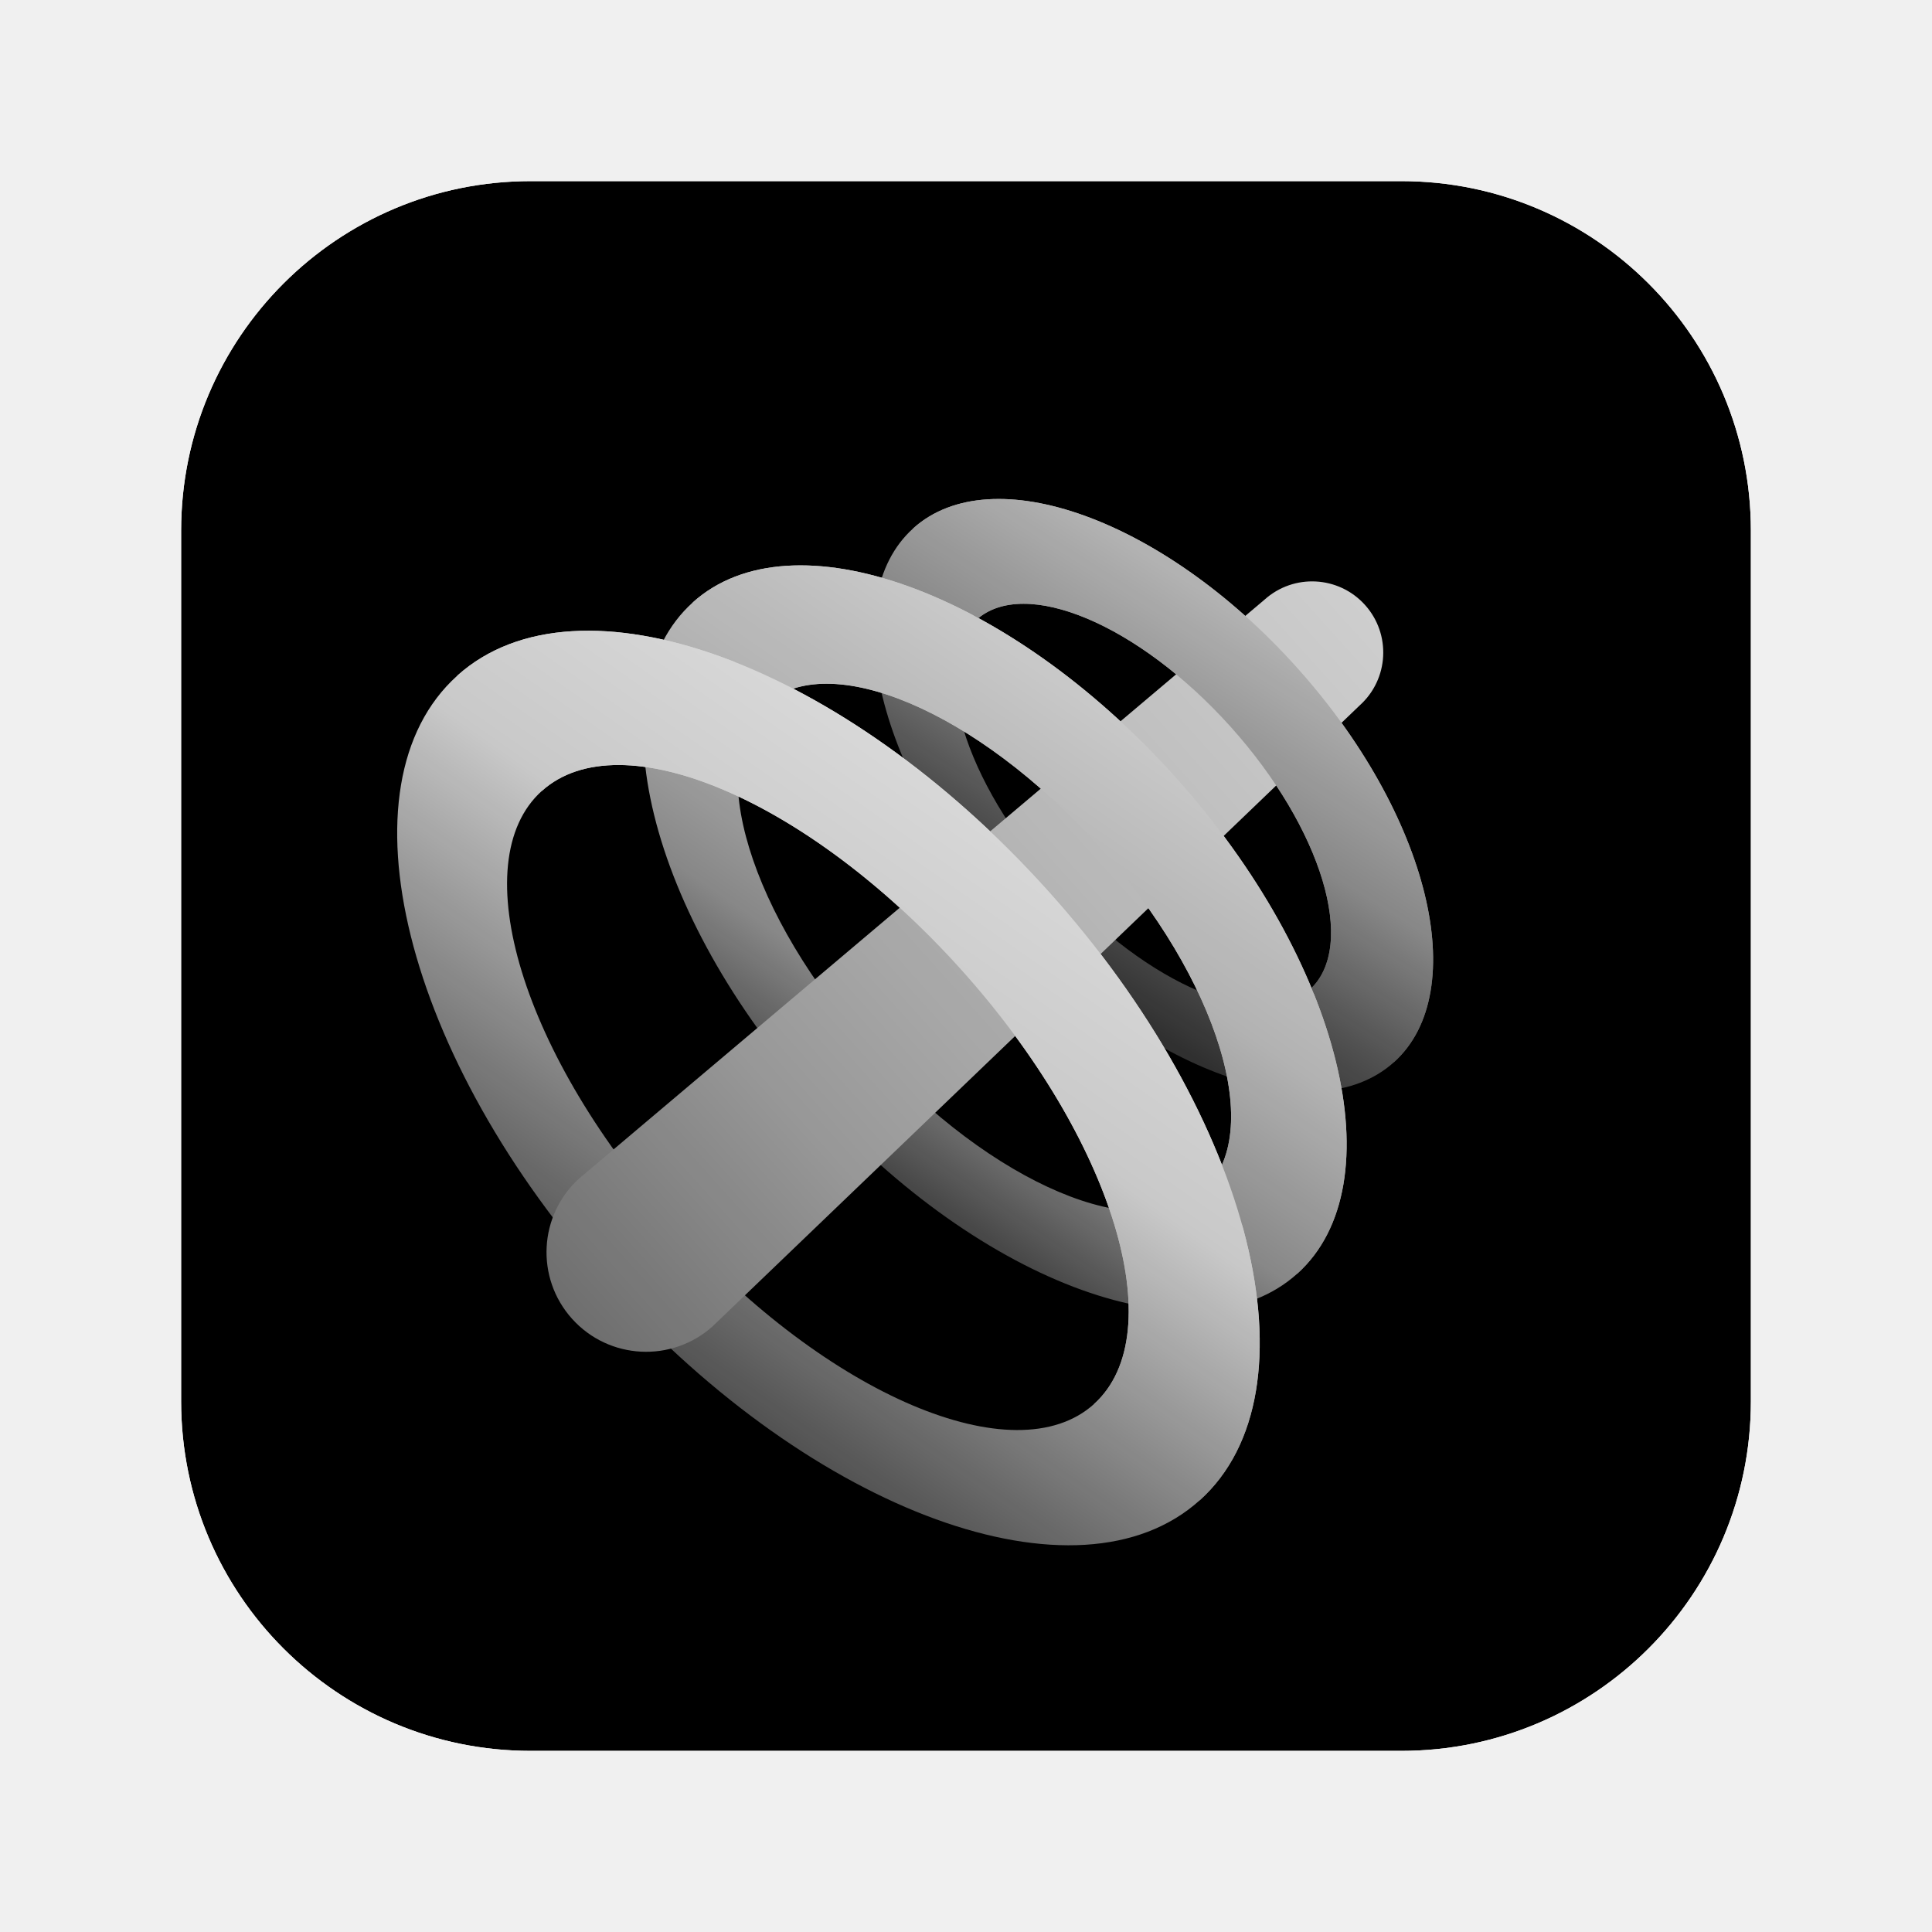
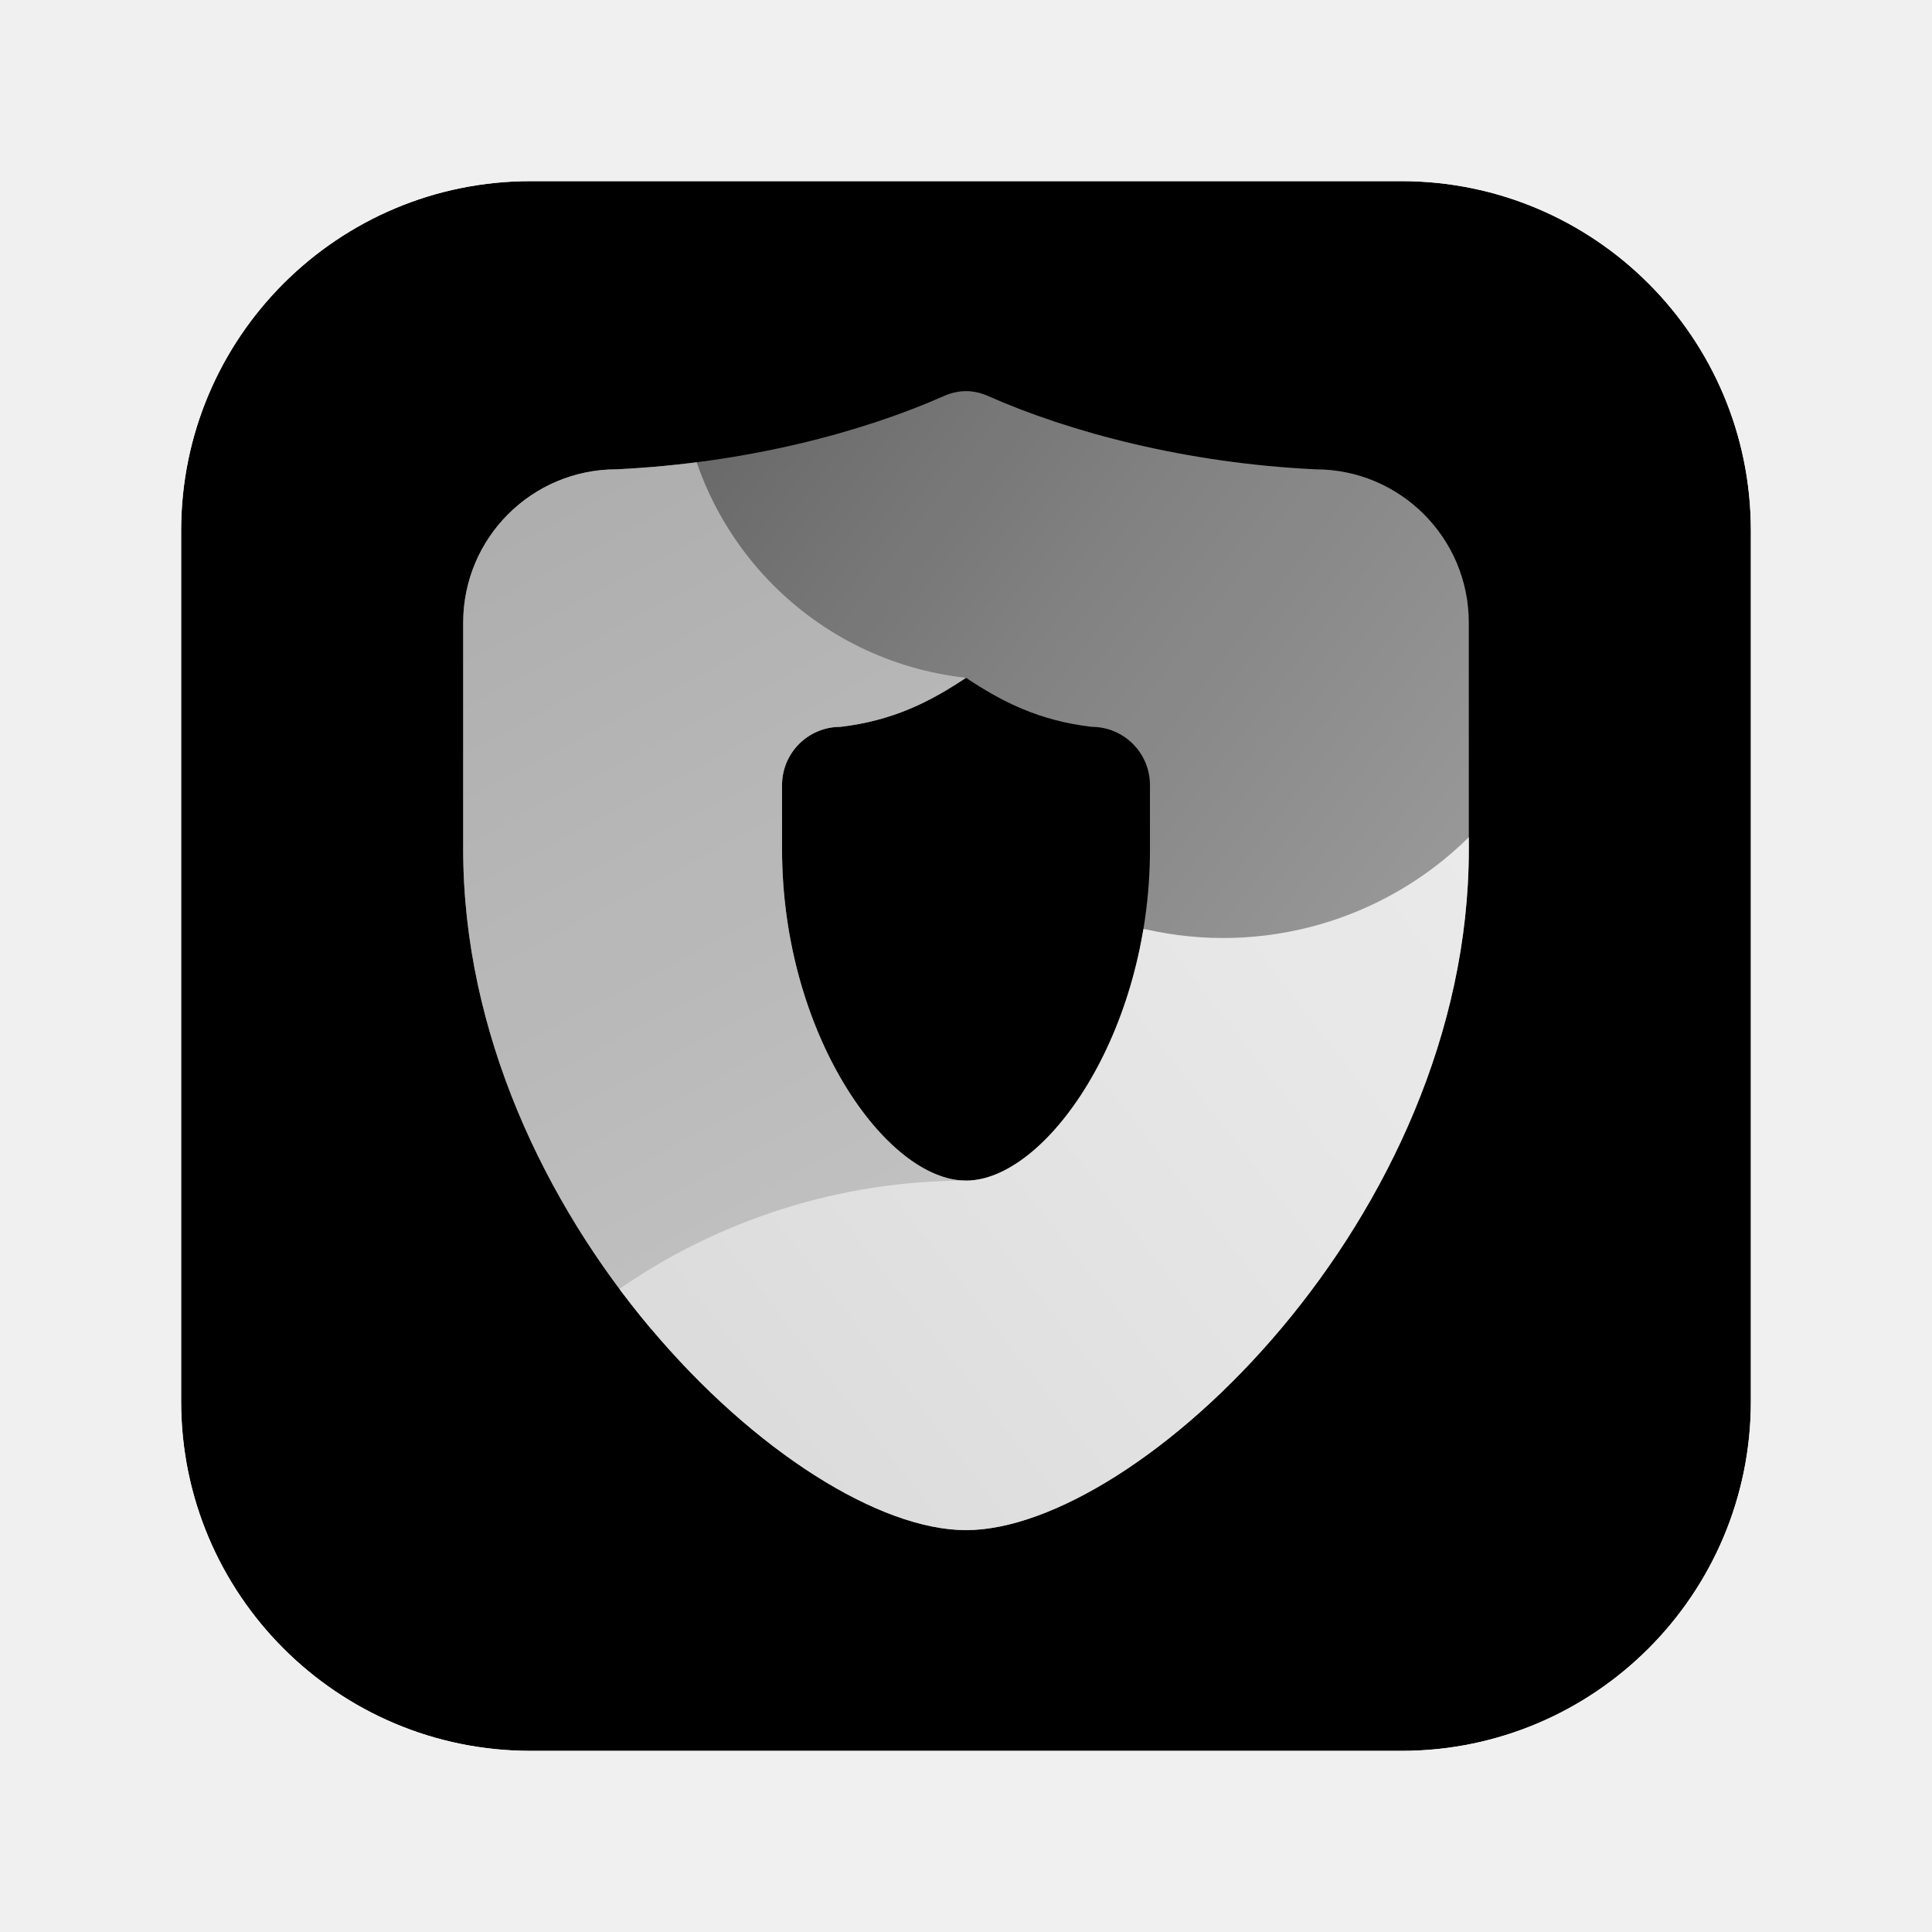
<svg xmlns="http://www.w3.org/2000/svg" width="1024" height="1024" viewBox="0 0 1024 1024">
  <defs>
-     <linearGradient id="ring-outer-mask" x1="56" y1="-40" x2="-290" y2="40" gradientUnits="userSpaceOnUse">
-       <stop stop-color="#1A1A1A" />
-       <stop offset="0.35" stop-color="#292929" />
-       <stop offset="0.7" stop-color="#6E6E6E" />
-       <stop offset="1" stop-color="#A8A8A8" />
+     <linearGradient id="tk-cobalt-mask" x1="280" y1="136" x2="840" y2="560" gradientUnits="userSpaceOnUse">
+       <stop stop-color="#969696" />
+       <stop offset="0.45" stop-color="#767676" />
+       <stop offset="1" stop-color="#585858" />
    </linearGradient>
-     <linearGradient id="ring-mid-mask" x1="152" y1="-35" x2="-136" y2="35" gradientUnits="userSpaceOnUse">
-       <stop stop-color="#292929" />
-       <stop offset="0.38" stop-color="#424242" />
-       <stop offset="0.72" stop-color="#6E6E6E" />
-       <stop offset="1" stop-color="#B8B8B8" />
+     <linearGradient id="tk-navy-mask" x1="184" y1="180" x2="480" y2="740" gradientUnits="userSpaceOnUse">
+       <stop stop-color="#484848" />
+       <stop offset="1" stop-color="#303030" />
    </linearGradient>
-     <linearGradient id="ring-inner-mask" x1="236" y1="-30" x2="20" y2="30" gradientUnits="userSpaceOnUse">
-       <stop stop-color="#424242" />
-       <stop offset="0.42" stop-color="#6E6E6E" />
-       <stop offset="0.75" stop-color="#A8A8A8" />
-       <stop offset="1" stop-color="#CCCCCC" />
+     <linearGradient id="tk-emerald-mask" x1="284" y1="860" x2="840" y2="428" gradientUnits="userSpaceOnUse">
+       <stop stop-color="#181818" />
+       <stop offset="0.5" stop-color="#0E0E0E" />
+       <stop offset="1" stop-color="#060606" />
    </linearGradient>
-     <linearGradient id="stream-mask" x1="-312" y1="0" x2="288" y2="0" gradientUnits="userSpaceOnUse">
-       <stop stop-color="#8A8A8A" />
-       <stop offset="0.3" stop-color="#5C5C5C" />
-       <stop offset="0.68" stop-color="#383838" />
-       <stop offset="1" stop-color="#242424" />
-     </linearGradient>
+     <clipPath id="tk-clip">
+       <path fill-rule="evenodd" clip-rule="evenodd" d="M 284 188                C 368 184 444 164 498 140                Q 512 134 526 140                C 580 164 656 184 740 188                A 100 100 0 0 1 840 288                L 840 436                C 840 676 624 880 512 880                C 400 880 184 676 184 436                L 184 288                A 100 100 0 0 1 284 188                Z                M 430 356                A 38 38 0 0 0 392 394                L 392 436                C 392 556 460 652 512 652                C 564 652 632 556 632 436                L 632 394                A 38 38 0 0 0 594 356                C 560 352 536 340 512 324                C 488 340 464 352 430 356                Z" />
+     </clipPath>
    <mask id="app-icon-light-mask" maskUnits="userSpaceOnUse" x="0" y="0" width="1024" height="1024">
      <rect x="0" y="0" width="1024" height="1024" rx="228" fill="#FFFFFF" />
-       <g transform="translate(524 500) rotate(-42) scale(1.16)">
-         <path fill-rule="evenodd" clip-rule="evenodd" d="M 128 -202 A 108 202 0 1 0 128 202 A 108 202 0 1 0 128 -202 Z                  M 120 -140 A 66 140 0 1 1 120 140 A 66 140 0 1 1 120 -140 Z" fill="url(#ring-inner-mask)" />
-         <path fill-rule="evenodd" clip-rule="evenodd" d="M 8 -254 A 136 254 0 1 0 8 254 A 136 254 0 1 0 8 -254 Z                  M 0 -184 A 86 184 0 1 1 0 184 A 86 184 0 1 1 0 -184 Z" fill="url(#ring-mid-mask)" />
-         <path fill-rule="evenodd" clip-rule="evenodd" d="M -118 -312 A 166 312 0 1 0 -118 312 A 166 312 0 1 0 -118 -312 Z                  M -126 -232 A 108 232 0 1 1 -126 232 A 108 232 0 1 1 -126 -232 Z" fill="url(#ring-outer-mask)" />
-         <path d="M -256 -56                  L 248 -40                  A 40 40 0 1 1 248 40                  L -256 56                  A 56 56 0 0 1 -256 -56 Z" fill="url(#stream-mask)" />
-         <path d="M 128 -202 A 108 202 0 0 1 128 202 L 120 140 A 66 140 0 0 0 120 -140 Z" fill="url(#ring-inner-mask)" />
-         <path d="M 8 -254 A 136 254 0 0 1 8 254 L 0 184 A 86 184 0 0 0 0 -184 Z" fill="url(#ring-mid-mask)" />
-         <path d="M -118 -312 A 166 312 0 0 1 -118 312 L -126 232 A 108 232 0 0 0 -126 -232 Z" fill="url(#ring-outer-mask)" />
+       <g clip-path="url(#tk-clip)">
+         <rect x="160" y="120" width="704" height="780" fill="url(#tk-cobalt-mask)" />
+         <path d="M 326 136                  A 210 210 0 0 0 512 324                  L 512 652                  L 284 760                  L 160 760                  L 160 136 Z" fill="url(#tk-navy-mask)" />
+         <path d="M 160 724                  L 284 724                  A 397 397 0 0 1 512 652                  L 580 488                  L 629 488                  A 228 228 0 0 0 840 428                  L 860 428                  L 860 900                  L 160 900 Z" fill="url(#tk-emerald-mask)" />
      </g>
    </mask>
  </defs>
  <g transform="translate(96 96) scale(0.8125)">
    <rect x="0" y="0" width="1024" height="1024" rx="228" fill="#000000" mask="url(#app-icon-light-mask)" />
  </g>
</svg>
